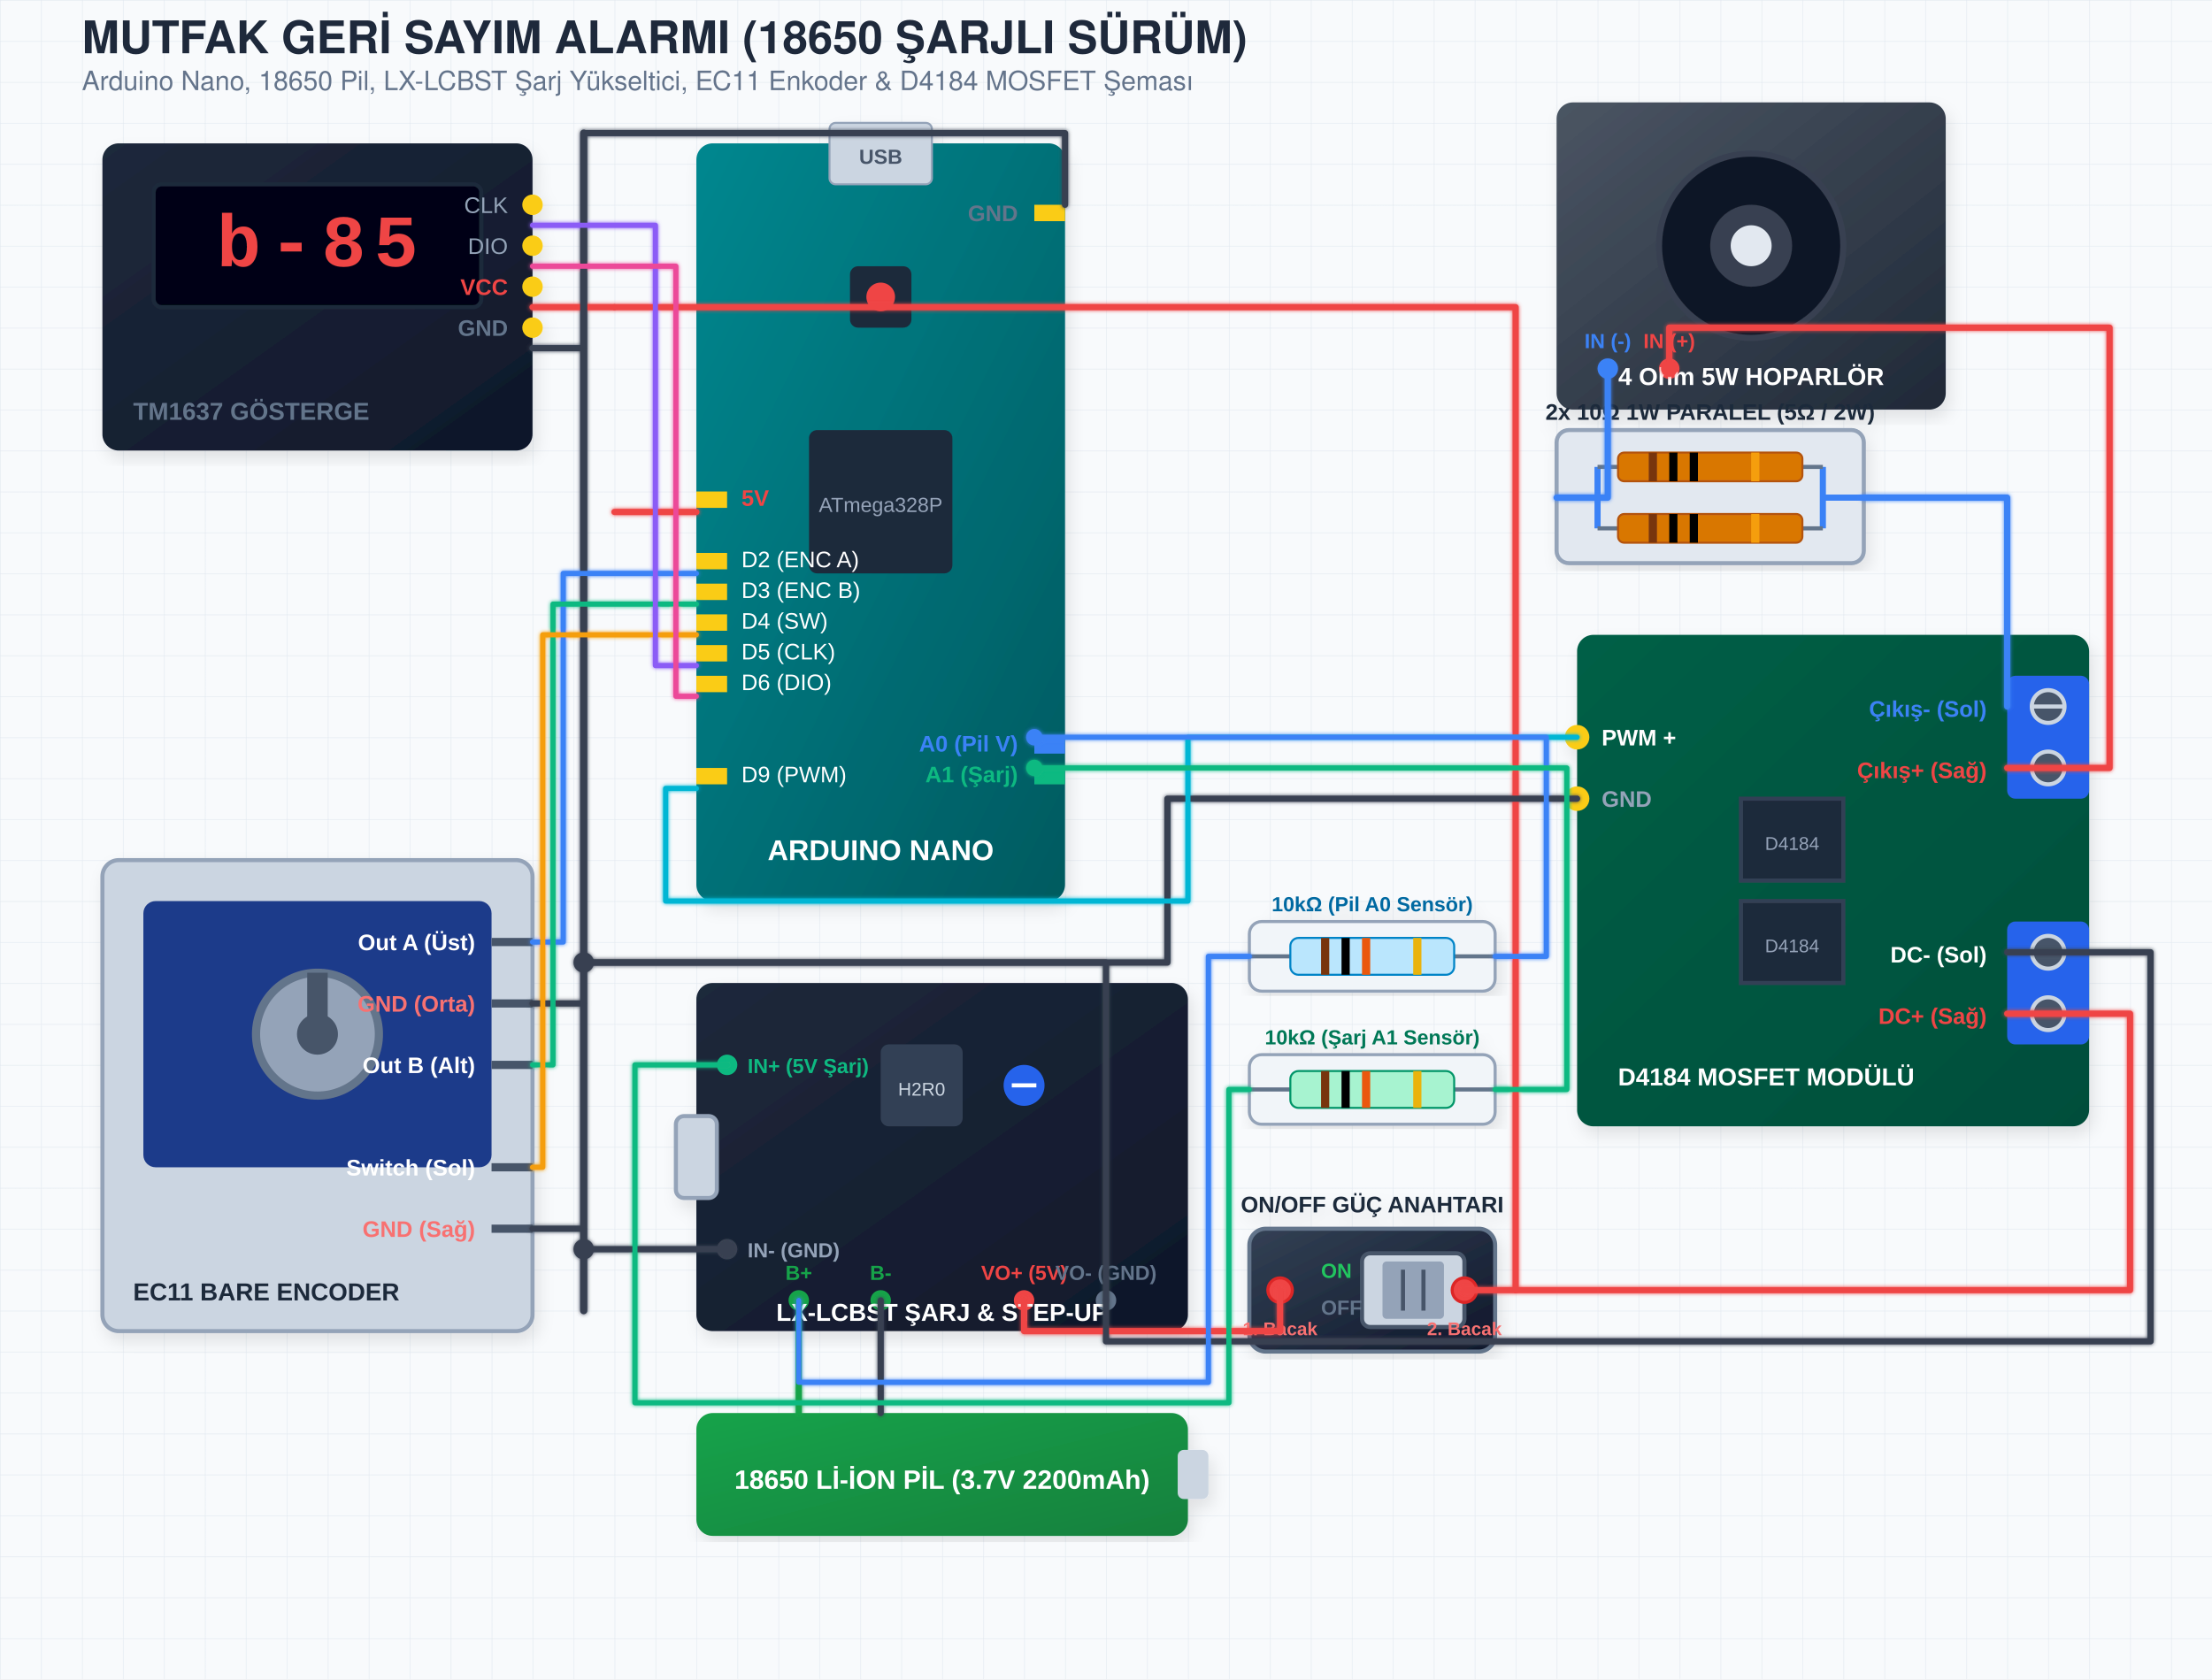
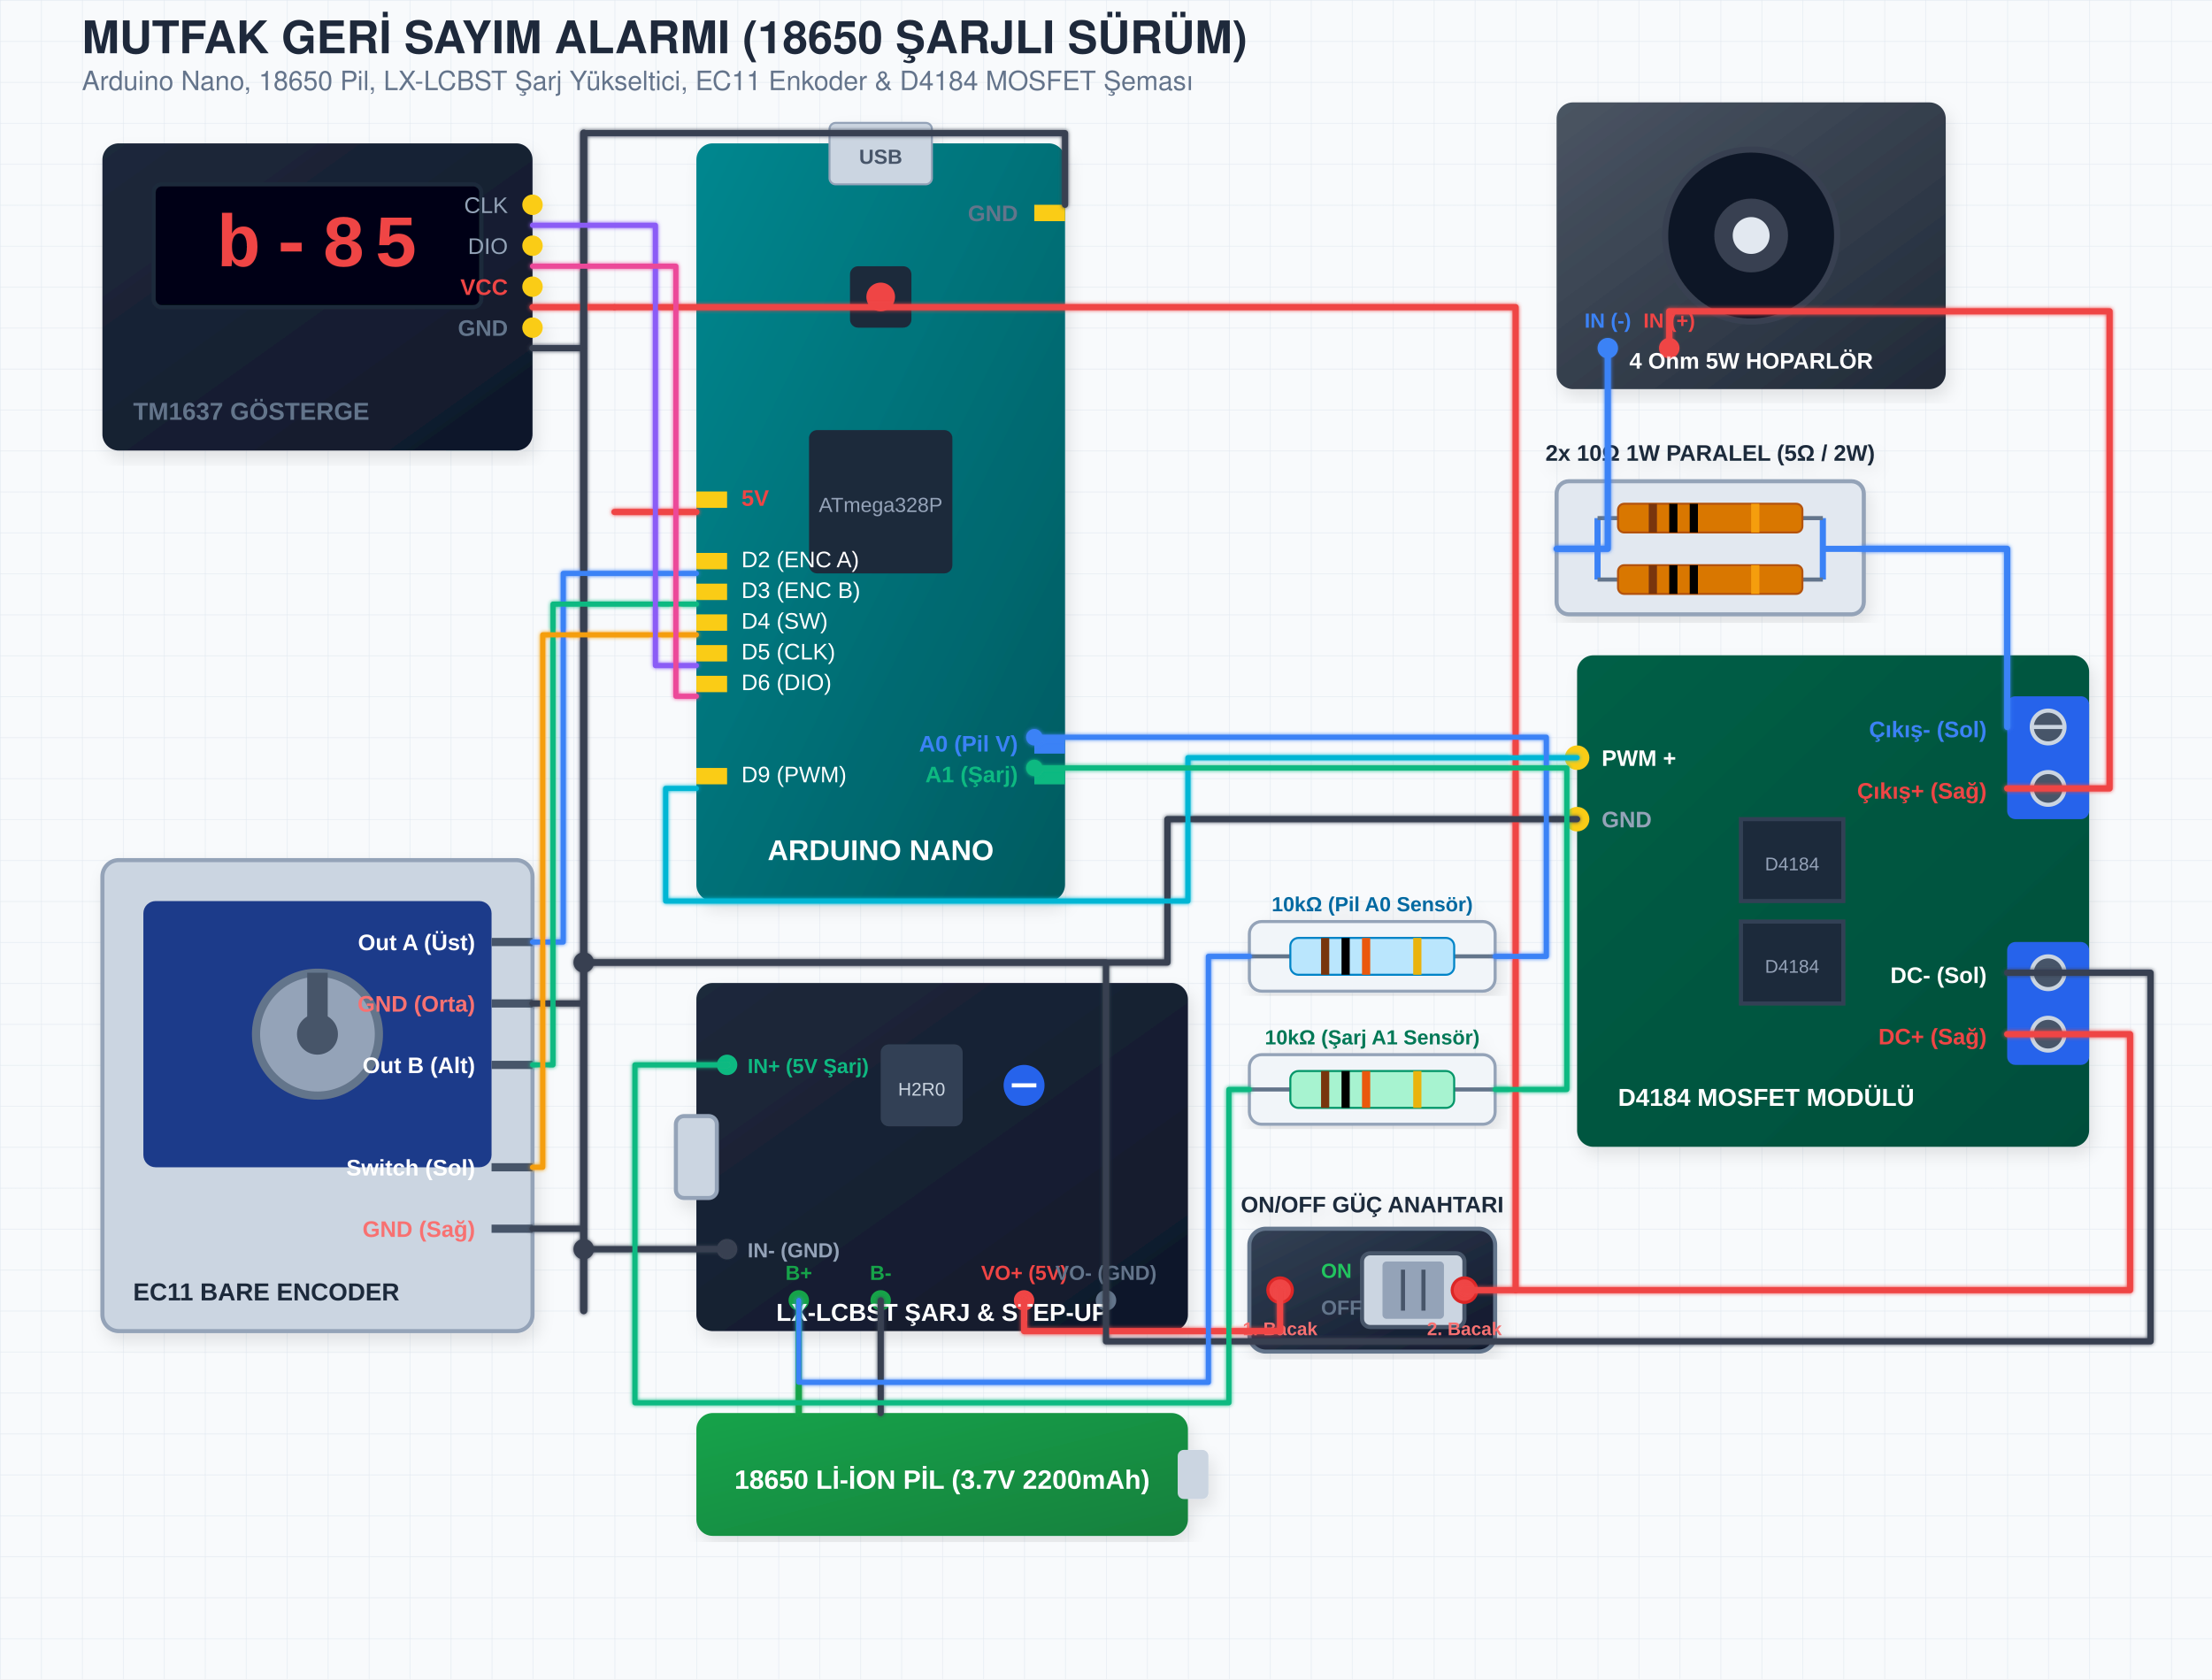
<svg xmlns="http://www.w3.org/2000/svg" viewBox="0 0 1080 820" width="100%" height="100%">
  <defs>
    <filter id="shadow" x="-5%" y="-5%" width="110%" height="110%">
      <feDropShadow dx="2" dy="4" stdDeviation="4" flood-opacity="0.1" />
    </filter>
    <filter id="wire-glow" x="-10%" y="-10%" width="120%" height="120%">
      <feGaussianBlur stdDeviation="1" result="blur" />
      <feMerge>
        <feMergeNode in="blur" />
        <feMergeNode in="SourceGraphic" />
      </feMerge>
    </filter>
    <linearGradient id="arduino-grad" x1="0%" y1="0%" x2="100%" y2="100%">
      <stop offset="0%" stop-color="#00878F" />
      <stop offset="100%" stop-color="#005A60" />
    </linearGradient>
    <linearGradient id="display-grad" x1="0%" y1="0%" x2="100%" y2="100%">
      <stop offset="0%" stop-color="#1e293b" />
      <stop offset="100%" stop-color="#0f172a" />
    </linearGradient>
    <linearGradient id="encoder-grad" x1="0%" y1="0%" x2="100%" y2="100%">
      <stop offset="0%" stop-color="#3b82f6" />
      <stop offset="100%" stop-color="#1d4ed8" />
    </linearGradient>
    <linearGradient id="mosfet-grad" x1="0%" y1="0%" x2="100%" y2="100%">
      <stop offset="0%" stop-color="#065f46" />
      <stop offset="100%" stop-color="#064e3b" />
    </linearGradient>
    <linearGradient id="speaker-grad" x1="0%" y1="0%" x2="100%" y2="100%">
      <stop offset="0%" stop-color="#4b5563" />
      <stop offset="100%" stop-color="#1f2937" />
    </linearGradient>
    <linearGradient id="battery-grad" x1="0%" y1="0%" x2="100%" y2="100%">
      <stop offset="0%" stop-color="#16a34a" />
      <stop offset="100%" stop-color="#15803d" />
    </linearGradient>
    <linearGradient id="lxlcbst-grad" x1="0%" y1="0%" x2="100%" y2="100%">
      <stop offset="0%" stop-color="#1e293b" />
      <stop offset="100%" stop-color="#0f172a" />
    </linearGradient>
    <linearGradient id="switch-grad" x1="0%" y1="0%" x2="100%" y2="100%">
      <stop offset="0%" stop-color="#334155" />
      <stop offset="100%" stop-color="#0f172a" />
    </linearGradient>
    <pattern id="grid" width="20" height="20" patternUnits="userSpaceOnUse">
      <path d="M 20 0 L 0 0 0 20" fill="none" stroke="#e2e8f0" stroke-width="0.5" />
    </pattern>
  </defs>
  <rect width="100%" height="100%" fill="#f8fafc" />
  <rect width="100%" height="100%" fill="url(#grid)" />
  <g transform="translate(40, 26)">
    <text x="0" y="0" font-family="Segoe UI, Helvetica, sans-serif" font-size="22" font-weight="bold" fill="#1e293b">MUTFAK GERİ SAYIM ALARMI (18650 ŞARJLI SÜRÜM)</text>
    <text x="0" y="18" font-family="Segoe UI, Helvetica, sans-serif" font-size="13" fill="#64748b">Arduino Nano, 18650 Pil, LX-LCBST Şarj Yükseltici, EC11 Enkoder &amp; D4184 MOSFET Şeması</text>
  </g>
  <g id="tm1637" transform="translate(50, 70)" filter="url(#shadow)">
    <rect width="210" height="150" rx="8" fill="url(#display-grad)" />
    <rect x="25" y="20" width="160" height="60" rx="4" fill="#020617" stroke="#1e293b" stroke-width="2" />
    <text x="105" y="60" font-family="Courier New, monospace" font-size="36" font-weight="bold" fill="#ef4444" text-anchor="middle" letter-spacing="4">b-85</text>
    <g transform="translate(180, 10)">
      <circle cx="30" cy="20" r="5" fill="#facc15" />
      <circle cx="30" cy="40" r="5" fill="#facc15" />
      <circle cx="30" cy="60" r="5" fill="#facc15" />
      <circle cx="30" cy="80" r="5" fill="#facc15" />
      <text x="18" y="24" font-family="Segoe UI, Arial" font-size="11" fill="#94a3b8" text-anchor="end">CLK</text>
      <text x="18" y="44" font-family="Segoe UI, Arial" font-size="11" fill="#94a3b8" text-anchor="end">DIO</text>
      <text x="18" y="64" font-family="Segoe UI, Arial" font-size="11" fill="#ef4444" text-anchor="end" font-weight="bold">VCC</text>
      <text x="18" y="84" font-family="Segoe UI, Arial" font-size="11" fill="#64748b" text-anchor="end" font-weight="bold">GND</text>
    </g>
    <text x="15" y="135" font-family="Segoe UI, Arial" font-size="12" fill="#64748b" font-weight="bold">TM1637 GÖSTERGE</text>
  </g>
  <g id="arduino-nano" transform="translate(340, 70)" filter="url(#shadow)">
    <rect width="180" height="370" rx="8" fill="url(#arduino-grad)" />
    <rect x="65" y="-10" width="50" height="30" rx="3" fill="#cbd5e1" stroke="#94a3b8" stroke-width="1" />
    <text x="90" y="10" font-family="Segoe UI, Arial" font-size="10" fill="#475569" text-anchor="middle" font-weight="bold">USB</text>
    <rect x="75" y="60" width="30" height="30" rx="4" fill="#1e293b" />
    <circle cx="90" cy="75" r="7" fill="#ef4444" />
    <rect x="55" y="140" width="70" height="70" rx="4" fill="#1e293b" />
    <text x="90" y="180" font-family="Segoe UI, Arial" font-size="10" fill="#94a3b8" text-anchor="middle">ATmega328P</text>
    <g transform="translate(0, 30)">
      <rect x="0" y="140" width="15" height="8" fill="#facc15" />
      <text x="22" y="147" font-family="Segoe UI, Arial" font-size="11" fill="#ef4444" font-weight="bold">5V</text>
      <rect x="0" y="170" width="15" height="8" fill="#facc15" />
      <text x="22" y="177" font-family="Segoe UI, Arial" font-size="11" fill="#fff">D2 (ENC A)</text>
      <rect x="0" y="185" width="15" height="8" fill="#facc15" />
      <text x="22" y="192" font-family="Segoe UI, Arial" font-size="11" fill="#fff">D3 (ENC B)</text>
      <rect x="0" y="200" width="15" height="8" fill="#facc15" />
      <text x="22" y="207" font-family="Segoe UI, Arial" font-size="11" fill="#fff">D4 (SW)</text>
      <rect x="0" y="215" width="15" height="8" fill="#facc15" />
      <text x="22" y="222" font-family="Segoe UI, Arial" font-size="11" fill="#fff">D5 (CLK)</text>
      <rect x="0" y="230" width="15" height="8" fill="#facc15" />
      <text x="22" y="237" font-family="Segoe UI, Arial" font-size="11" fill="#fff">D6 (DIO)</text>
      <rect x="0" y="275" width="15" height="8" fill="#facc15" />
      <text x="22" y="282" font-family="Segoe UI, Arial" font-size="11" fill="#fff">D9 (PWM)</text>
    </g>
    <g transform="translate(165, 30)">
      <rect x="0" y="0" width="15" height="8" fill="#facc15" />
      <text x="-8" y="8" font-family="Segoe UI, Arial" font-size="11" fill="#64748b" font-weight="bold" text-anchor="end">GND</text>
      <rect x="0" y="260" width="15" height="8" fill="#3b82f6" />
      <text x="-8" y="267" font-family="Segoe UI, Arial" font-size="11" fill="#3b82f6" font-weight="bold" text-anchor="end">A0 (Pil V)</text>
      <rect x="0" y="275" width="15" height="8" fill="#10b981" />
      <text x="-8" y="282" font-family="Segoe UI, Arial" font-size="11" fill="#10b981" font-weight="bold" text-anchor="end">A1 (Şarj)</text>
    </g>
    <text x="90" y="350" font-family="Segoe UI, Arial" font-size="14" fill="#fff" font-weight="bold" text-anchor="middle">ARDUINO NANO</text>
  </g>
  <g id="encoder" transform="translate(50, 420)" filter="url(#shadow)">
    <rect width="210" height="230" rx="8" fill="#cbd5e1" stroke="#94a3b8" stroke-width="2" />
    <rect x="20" y="20" width="170" height="130" rx="6" fill="#1e3a8a" />
    <circle cx="105" cy="85" r="30" fill="#94a3b8" stroke="#64748b" stroke-width="4" />
    <circle cx="105" cy="85" r="10" fill="#475569" />
    <rect x="100" y="55" width="10" height="25" fill="#475569" />
    <g transform="translate(190, 20)">
      <line x1="0" y1="20" x2="20" y2="20" stroke="#475569" stroke-width="4" />
      <line x1="0" y1="50" x2="20" y2="50" stroke="#475569" stroke-width="4" />
      <line x1="0" y1="80" x2="20" y2="80" stroke="#475569" stroke-width="4" />
      <text x="-8" y="24" font-family="Segoe UI, Arial" font-size="11" fill="#fff" font-weight="bold" text-anchor="end">Out A (Üst)</text>
      <text x="-8" y="54" font-family="Segoe UI, Arial" font-size="11" fill="#f87171" font-weight="bold" text-anchor="end">GND (Orta)</text>
      <text x="-8" y="84" font-family="Segoe UI, Arial" font-size="11" fill="#fff" font-weight="bold" text-anchor="end">Out B (Alt)</text>
    </g>
    <g transform="translate(190, 130)">
      <line x1="0" y1="20" x2="20" y2="20" stroke="#475569" stroke-width="4" />
      <line x1="0" y1="50" x2="20" y2="50" stroke="#475569" stroke-width="4" />
      <text x="-8" y="24" font-family="Segoe UI, Arial" font-size="11" fill="#fff" font-weight="bold" text-anchor="end">Switch (Sol)</text>
      <text x="-8" y="54" font-family="Segoe UI, Arial" font-size="11" fill="#f87171" font-weight="bold" text-anchor="end">GND (Sağ)</text>
    </g>
    <text x="15" y="215" font-family="Segoe UI, Arial" font-size="12" fill="#1e293b" font-weight="bold">EC11 BARE ENCODER</text>
  </g>
  <g id="lxlcbst" transform="translate(340, 480)" filter="url(#shadow)">
    <rect width="240" height="170" rx="8" fill="url(#lxlcbst-grad)" />
    <rect x="-10" y="65" width="20" height="40" rx="4" fill="#cbd5e1" stroke="#94a3b8" stroke-width="2" />
    <circle cx="15" cy="40" r="5" fill="#10b981" />
    <circle cx="15" cy="130" r="5" fill="#374151" />
    <text x="25" y="44" font-family="Segoe UI, Arial" font-size="10" fill="#10b981" font-weight="bold">IN+ (5V Şarj)</text>
    <text x="25" y="134" font-family="Segoe UI, Arial" font-size="10" fill="#94a3b8" font-weight="bold">IN- (GND)</text>
    <rect x="90" y="30" width="40" height="40" rx="4" fill="#334155" />
    <text x="110" y="55" font-family="Arial" font-size="9" fill="#cbd5e1" text-anchor="middle">H2R0</text>
    <circle cx="160" cy="50" r="10" fill="#2563eb" />
    <line x1="154" y1="50" x2="166" y2="50" stroke="#fff" stroke-width="2" />
    <circle cx="50" cy="155" r="5" fill="#16a34a" />
    <circle cx="90" cy="155" r="5" fill="#16a34a" />
    <text x="50" y="145" font-family="Segoe UI, Arial" font-size="10" fill="#16a34a" text-anchor="middle" font-weight="bold">B+</text>
    <text x="90" y="145" font-family="Segoe UI, Arial" font-size="10" fill="#16a34a" text-anchor="middle" font-weight="bold">B-</text>
    <circle cx="160" cy="155" r="5" fill="#ef4444" />
    <circle cx="200" cy="155" r="5" fill="#64748b" />
    <text x="160" y="145" font-family="Segoe UI, Arial" font-size="10" fill="#ef4444" text-anchor="middle" font-weight="bold">VO+ (5V)</text>
    <text x="200" y="145" font-family="Segoe UI, Arial" font-size="10" fill="#64748b" text-anchor="middle" font-weight="bold">VO- (GND)</text>
    <text x="120" y="165" font-family="Segoe UI, Arial" font-size="12" fill="#fff" font-weight="bold" text-anchor="middle">LX-LCBST ŞARJ &amp; STEP-UP</text>
  </g>
  <g id="power-switch" transform="translate(610, 600)" filter="url(#shadow)">
    <rect width="120" height="60" rx="8" fill="url(#switch-grad)" stroke="#64748b" stroke-width="2" />
    <rect x="55" y="12" width="50" height="36" rx="4" fill="#cbd5e1" stroke="#475569" stroke-width="2" />
    <rect x="65" y="16" width="30" height="28" rx="2" fill="#94a3b8" />
    <line x1="75" y1="20" x2="75" y2="40" stroke="#475569" stroke-width="2" />
    <line x1="85" y1="20" x2="85" y2="40" stroke="#475569" stroke-width="2" />
    <circle cx="15" cy="30" r="6" fill="#ef4444" stroke="#dc2626" stroke-width="1.5" />
    <circle cx="105" cy="30" r="6" fill="#ef4444" stroke="#dc2626" stroke-width="1.5" />
    <text x="15" y="52" font-family="Segoe UI, Arial" font-size="9" fill="#f87171" font-weight="bold" text-anchor="middle">1. Bacak</text>
    <text x="105" y="52" font-family="Segoe UI, Arial" font-size="9" fill="#f87171" font-weight="bold" text-anchor="middle">2. Bacak</text>
    <text x="35" y="24" font-family="Segoe UI, Arial" font-size="10" fill="#22c55e" font-weight="bold">ON</text>
    <text x="35" y="42" font-family="Segoe UI, Arial" font-size="10" fill="#64748b" font-weight="bold">OFF</text>
    <text x="60" y="-8" font-family="Segoe UI, Arial" font-size="11" fill="#1e293b" font-weight="bold" text-anchor="middle">ON/OFF GÜÇ ANAHTARI</text>
  </g>
  <g id="battery" transform="translate(340, 690)" filter="url(#shadow)">
    <rect width="240" height="60" rx="8" fill="url(#battery-grad)" />
    <rect x="235" y="18" width="15" height="24" rx="3" fill="#cbd5e1" />
    <text x="120" y="37" font-family="Segoe UI, Arial" font-size="13" fill="#fff" font-weight="bold" text-anchor="middle">18650 Lİ-İON PİL (3.7V 2200mAh)</text>
  </g>
  <g id="resistor-a0" transform="translate(610, 450)" filter="url(#shadow)">
    <rect width="120" height="34" rx="6" fill="#f1f5f9" stroke="#94a3b8" stroke-width="1.5" />
    <line x1="0" y1="17" x2="20" y2="17" stroke="#64748b" stroke-width="2" />
    <line x1="100" y1="17" x2="120" y2="17" stroke="#64748b" stroke-width="2" />
    <rect x="20" y="8" width="80" height="18" rx="4" fill="#bae6fd" stroke="#0284c7" stroke-width="1" />
    <rect x="35" y="8" width="4" height="18" fill="#78350f" />
    <rect x="45" y="8" width="4" height="18" fill="#000000" />
    <rect x="55" y="8" width="4" height="18" fill="#ea580c" />
    <rect x="80" y="8" width="4" height="18" fill="#eab308" />
    <text x="60" y="-5" font-family="Segoe UI, Arial" font-size="10" fill="#0369a1" font-weight="bold" text-anchor="middle">10kΩ (Pil A0 Sensör)</text>
  </g>
  <g id="resistor-a1" transform="translate(610, 515)" filter="url(#shadow)">
    <rect width="120" height="34" rx="6" fill="#f1f5f9" stroke="#94a3b8" stroke-width="1.5" />
    <line x1="0" y1="17" x2="20" y2="17" stroke="#64748b" stroke-width="2" />
    <line x1="100" y1="17" x2="120" y2="17" stroke="#64748b" stroke-width="2" />
    <rect x="20" y="8" width="80" height="18" rx="4" fill="#a7f3d0" stroke="#059669" stroke-width="1" />
    <rect x="35" y="8" width="4" height="18" fill="#78350f" />
    <rect x="45" y="8" width="4" height="18" fill="#000000" />
    <rect x="55" y="8" width="4" height="18" fill="#ea580c" />
    <rect x="80" y="8" width="4" height="18" fill="#eab308" />
    <text x="60" y="-5" font-family="Segoe UI, Arial" font-size="10" fill="#047857" font-weight="bold" text-anchor="middle">10kΩ (Şarj A1 Sensör)</text>
  </g>
-   <g id="mosfet" transform="translate(770, 310)" filter="url(#shadow)">
+   <g id="mosfet" transform="translate(770, 320)" filter="url(#shadow)">
    <rect width="250" height="240" rx="8" fill="url(#mosfet-grad)" />
    <rect x="80" y="80" width="50" height="40" fill="#1e293b" stroke="#334155" stroke-width="2" />
    <rect x="80" y="130" width="50" height="40" fill="#1e293b" stroke="#334155" stroke-width="2" />
    <text x="105" y="105" font-family="Arial" font-size="9" fill="#94a3b8" text-anchor="middle">D4184</text>
    <text x="105" y="155" font-family="Arial" font-size="9" fill="#94a3b8" text-anchor="middle">D4184</text>
    <g transform="translate(0, 30)">
      <circle cx="0" cy="20" r="6" fill="#facc15" />
      <circle cx="0" cy="50" r="6" fill="#facc15" />
      <text x="12" y="24" font-family="Segoe UI, Arial" font-size="11" fill="#fff" font-weight="bold">PWM +</text>
      <text x="12" y="54" font-family="Segoe UI, Arial" font-size="11" fill="#94a3b8" font-weight="bold">GND</text>
    </g>
    <g transform="translate(210, 20)">
      <rect width="40" height="60" rx="4" fill="#2563eb" />
      <circle cx="20" cy="15" r="8" fill="#475569" stroke="#cbd5e1" stroke-width="2" />
      <circle cx="20" cy="45" r="8" fill="#475569" stroke="#cbd5e1" stroke-width="2" />
      <line x1="12" y1="15" x2="28" y2="15" stroke="#cbd5e1" stroke-width="2" />
      <line x1="12" y1="45" x2="28" y2="45" stroke="#cbd5e1" stroke-width="2" />
      <text x="-10" y="20" font-family="Segoe UI, Arial" font-size="11" fill="#3b82f6" text-anchor="end" font-weight="bold">Çıkış- (Sol)</text>
      <text x="-10" y="50" font-family="Segoe UI, Arial" font-size="11" fill="#ef4444" text-anchor="end" font-weight="bold">Çıkış+ (Sağ)</text>
    </g>
    <g transform="translate(210, 140)">
      <rect width="40" height="60" rx="4" fill="#2563eb" />
      <circle cx="20" cy="15" r="8" fill="#475569" stroke="#cbd5e1" stroke-width="2" />
      <circle cx="20" cy="45" r="8" fill="#475569" stroke="#cbd5e1" stroke-width="2" />
      <line x1="12" y1="15" x2="28" y2="15" stroke="#cbd5e1" stroke-width="2" />
      <line x1="12" y1="45" x2="28" y2="45" stroke="#cbd5e1" stroke-width="2" />
      <text x="-10" y="20" font-family="Segoe UI, Arial" font-size="11" fill="#fff" text-anchor="end" font-weight="bold">DC- (Sol)</text>
      <text x="-10" y="50" font-family="Segoe UI, Arial" font-size="11" fill="#ef4444" text-anchor="end" font-weight="bold">DC+ (Sağ)</text>
    </g>
    <text x="20" y="220" font-family="Segoe UI, Arial" font-size="12" fill="#fff" font-weight="bold">D4184 MOSFET MODÜLÜ</text>
  </g>
  <g id="speaker" transform="translate(760, 50)" filter="url(#shadow)">
-     <rect width="190" height="150" rx="8" fill="url(#speaker-grad)" />
-     <circle cx="95" cy="70" r="45" fill="#111827" stroke="#374151" stroke-width="3" />
-     <circle cx="95" cy="70" r="20" fill="#374151" />
-     <circle cx="95" cy="70" r="10" fill="#e2e8f0" />
-     <g transform="translate(15, 110)">
-       <circle cx="10" cy="20" r="5" fill="#3b82f6" />
-       <circle cx="40" cy="20" r="5" fill="#ef4444" />
-       <text x="10" y="10" font-family="Segoe UI, Arial" font-size="10" fill="#3b82f6" text-anchor="middle" font-weight="bold">IN (-)</text>
-       <text x="40" y="10" font-family="Segoe UI, Arial" font-size="10" fill="#ef4444" text-anchor="middle" font-weight="bold">IN (+)</text>
-     </g>
-     <text x="95" y="138" font-family="Segoe UI, Arial" font-size="12" fill="#fff" font-weight="bold" text-anchor="middle">4 Ohm 5W HOPARLÖR</text>
-   </g>
-   <g id="resistors-parallel" transform="translate(760, 210)" filter="url(#shadow)">
+     <rect width="190" height="140" rx="8" fill="url(#speaker-grad)" />
+     <circle cx="95" cy="65" r="42" fill="#111827" stroke="#374151" stroke-width="3" />
+     <circle cx="95" cy="65" r="18" fill="#374151" />
+     <circle cx="95" cy="65" r="9" fill="#e2e8f0" />
+     <g transform="translate(15, 102)">
+       <circle cx="10" cy="18" r="5" fill="#3b82f6" />
+       <circle cx="40" cy="18" r="5" fill="#ef4444" />
+       <text x="10" y="8" font-family="Segoe UI, Arial" font-size="10" fill="#3b82f6" text-anchor="middle" font-weight="bold">IN (-)</text>
+       <text x="40" y="8" font-family="Segoe UI, Arial" font-size="10" fill="#ef4444" text-anchor="middle" font-weight="bold">IN (+)</text>
+     </g>
+     <text x="95" y="130" font-family="Segoe UI, Arial" font-size="11" fill="#fff" font-weight="bold" text-anchor="middle">4 Ohm 5W HOPARLÖR</text>
+   </g>
+   <g id="resistors-parallel" transform="translate(760, 235)" filter="url(#shadow)">
    <rect width="150" height="65" rx="6" fill="#e2e8f0" stroke="#94a3b8" stroke-width="2" />
    <line x1="20" y1="18" x2="20" y2="48" stroke="#3b82f6" stroke-width="3" />
    <line x1="130" y1="18" x2="130" y2="48" stroke="#3b82f6" stroke-width="3" />
    <line x1="0" y1="33" x2="20" y2="33" stroke="#3b82f6" stroke-width="3" />
    <line x1="130" y1="33" x2="150" y2="33" stroke="#3b82f6" stroke-width="3" />
    <line x1="20" y1="18" x2="30" y2="18" stroke="#64748b" stroke-width="2" />
    <line x1="120" y1="18" x2="130" y2="18" stroke="#64748b" stroke-width="2" />
    <rect x="30" y="11" width="90" height="14" rx="3" fill="#d97706" stroke="#b45309" />
    <rect x="45" y="11" width="4" height="14" fill="#78350f" />
    <rect x="55" y="11" width="4" height="14" fill="#000000" />
    <rect x="65" y="11" width="4" height="14" fill="#000000" />
    <rect x="95" y="11" width="4" height="14" fill="#f59e0b" />
    <line x1="20" y1="48" x2="30" y2="48" stroke="#64748b" stroke-width="2" />
    <line x1="120" y1="48" x2="130" y2="48" stroke="#64748b" stroke-width="2" />
    <rect x="30" y="41" width="90" height="14" rx="3" fill="#d97706" stroke="#b45309" />
    <rect x="45" y="41" width="4" height="14" fill="#78350f" />
    <rect x="55" y="41" width="4" height="14" fill="#000000" />
    <rect x="65" y="41" width="4" height="14" fill="#000000" />
    <rect x="95" y="41" width="4" height="14" fill="#f59e0b" />
-     <text x="75" y="-5" font-family="Segoe UI, Arial" font-size="11" fill="#1e293b" font-weight="bold" text-anchor="middle">2x 10Ω 1W PARALEL (5Ω / 2W)</text>
+     <text x="75" y="-10" font-family="Segoe UI, Arial" font-size="11" fill="#1e293b" font-weight="bold" text-anchor="middle">2x 10Ω 1W PARALEL (5Ω / 2W)</text>
  </g>
  <g id="wires" stroke-linecap="round" stroke-linejoin="round" filter="url(#wire-glow)">
    <path d="M 500,635 L 500,650 L 625,650 L 625,630" fill="none" stroke="#ef4444" stroke-width="3" />
    <path d="M 715,630 L 740,630 L 740,150 L 300,150" fill="none" stroke="#ef4444" stroke-width="3" />
    <path d="M 260,150 L 300,150" fill="none" stroke="#ef4444" stroke-width="3" />
    <path d="M 340,250 L 300,250" fill="none" stroke="#ef4444" stroke-width="3" />
-     <path d="M 980,495 L 1040,495 L 1040,630 L 740,630" fill="none" stroke="#ef4444" stroke-width="3" />
+     <path d="M 980,505 L 1040,505 L 1040,630 L 740,630" fill="none" stroke="#ef4444" stroke-width="3" />
    <path d="M 285,65 L 285,640" fill="none" stroke="#374151" stroke-width="3.5" />
    <path d="M 285,65 L 520,65 L 520,100" fill="none" stroke="#374151" stroke-width="3" />
    <path d="M 260,170 L 285,170" fill="none" stroke="#374151" stroke-width="3" />
    <path d="M 260,490 L 285,490" fill="none" stroke="#374151" stroke-width="3" />
    <path d="M 260,600 L 285,600" fill="none" stroke="#374151" stroke-width="3" />
    <path d="M 355,610 L 285,610" fill="none" stroke="#374151" stroke-width="3" />
    <circle cx="285" cy="610" r="5" fill="#374151" />
    <circle cx="355" cy="610" r="4" fill="#374151" />
    <path d="M 540,635 L 540,470 L 285,470" fill="none" stroke="#374151" stroke-width="3" />
    <circle cx="285" cy="470" r="5" fill="#374151" />
-     <path d="M 770,390 L 570,390 L 570,470 L 285,470" fill="none" stroke="#374151" stroke-width="3" />
-     <path d="M 980,465 L 1050,465 L 1050,655 L 540,655 L 540,635" fill="none" stroke="#374151" stroke-width="3" />
+     <path d="M 770,400 L 570,400 L 570,470 L 285,470" fill="none" stroke="#374151" stroke-width="3" />
+     <path d="M 980,475 L 1050,475 L 1050,655 L 540,655 L 540,635" fill="none" stroke="#374151" stroke-width="3" />
    <path d="M 260,460 L 275,460 L 275,280 L 340,280" fill="none" stroke="#3b82f6" stroke-width="2.5" />
    <path d="M 260,520 L 270,520 L 270,295 L 340,295" fill="none" stroke="#10b981" stroke-width="2.5" />
    <path d="M 260,570 L 265,570 L 265,310 L 340,310" fill="none" stroke="#f59e0b" stroke-width="2.5" />
    <path d="M 260,110 L 320,110 L 320,325 L 340,325" fill="none" stroke="#8b5cf6" stroke-width="2.5" />
    <path d="M 260,130 L 330,130 L 330,340 L 340,340" fill="none" stroke="#ec4899" stroke-width="2.5" />
-     <path d="M 770,360 L 580,360 L 580,440 L 325,440 L 325,385 L 340,385" fill="none" stroke="#06b6d4" stroke-width="2.5" />
+     <path d="M 770,370 L 580,370 L 580,440 L 325,440 L 325,385 L 340,385" fill="none" stroke="#06b6d4" stroke-width="2.5" />
    <path d="M 390,690 L 390,635" fill="none" stroke="#16a34a" stroke-width="3" />
    <path d="M 430,690 L 430,635" fill="none" stroke="#374151" stroke-width="3" />
    <path d="M 390,635 L 390,675 L 590,675 L 590,467 L 610,467" fill="none" stroke="#3b82f6" stroke-width="2.5" />
    <path d="M 730,467 L 755,467 L 755,360 L 505,360" fill="none" stroke="#3b82f6" stroke-width="2.5" />
    <circle cx="505" cy="360" r="4" fill="#3b82f6" />
    <path d="M 355,520 L 310,520 L 310,685 L 600,685 L 600,532 L 610,532" fill="none" stroke="#10b981" stroke-width="2.5" />
    <path d="M 730,532 L 765,532 L 765,375 L 505,375" fill="none" stroke="#10b981" stroke-width="2.5" />
    <circle cx="505" cy="375" r="4" fill="#10b981" />
-     <path d="M 980,375 L 1030,375 L 1030,160 L 815,160 L 815,180" fill="none" stroke="#ef4444" stroke-width="3" />
-     <circle cx="815" cy="180" r="4" fill="#ef4444" />
-     <path d="M 980,345 L 980,243 L 910,243" fill="none" stroke="#3b82f6" stroke-width="3" />
-     <path d="M 760,243 L 785,243 L 785,180" fill="none" stroke="#3b82f6" stroke-width="3" />
-     <circle cx="785" cy="180" r="4" fill="#3b82f6" />
+     <path d="M 980,385 L 1030,385 L 1030,152 L 815,152 L 815,170" fill="none" stroke="#ef4444" stroke-width="3" />
+     <circle cx="815" cy="170" r="4" fill="#ef4444" />
+     <path d="M 980,355 L 980,268 L 910,268" fill="none" stroke="#3b82f6" stroke-width="3" />
+     <path d="M 760,268 L 785,268 L 785,170" fill="none" stroke="#3b82f6" stroke-width="3" />
+     <circle cx="785" cy="170" r="4" fill="#3b82f6" />
  </g>
</svg>
